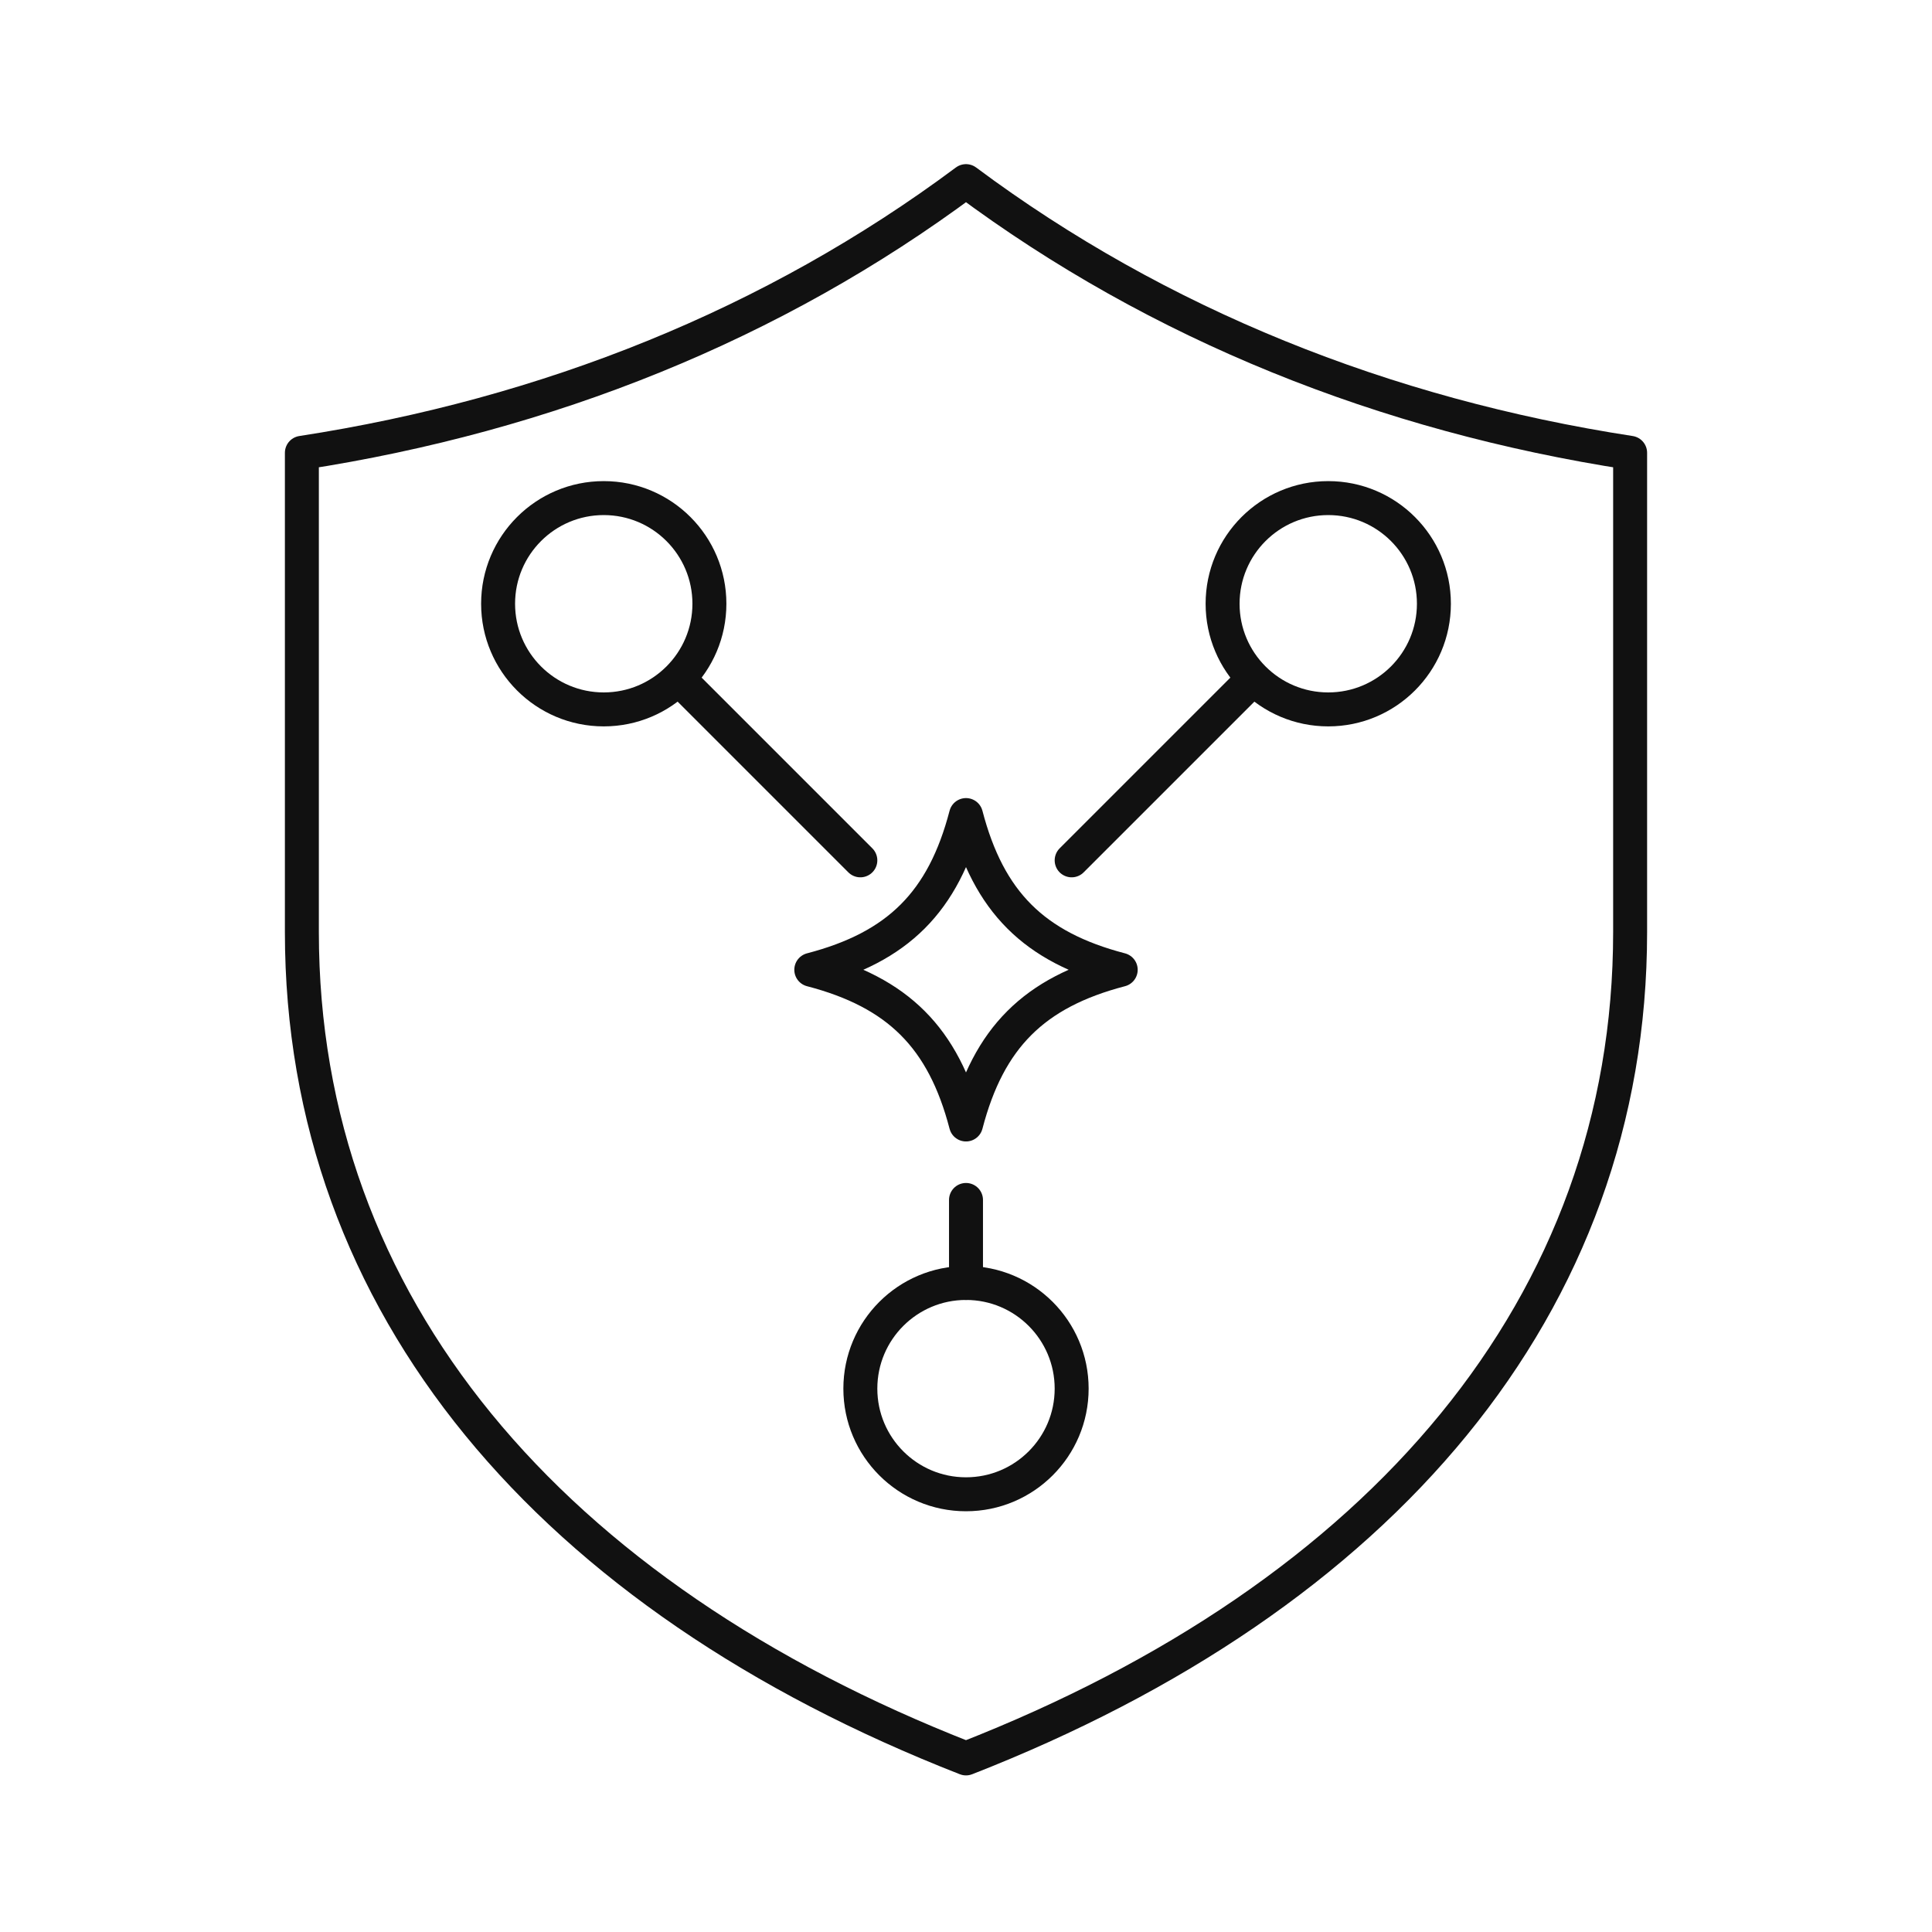
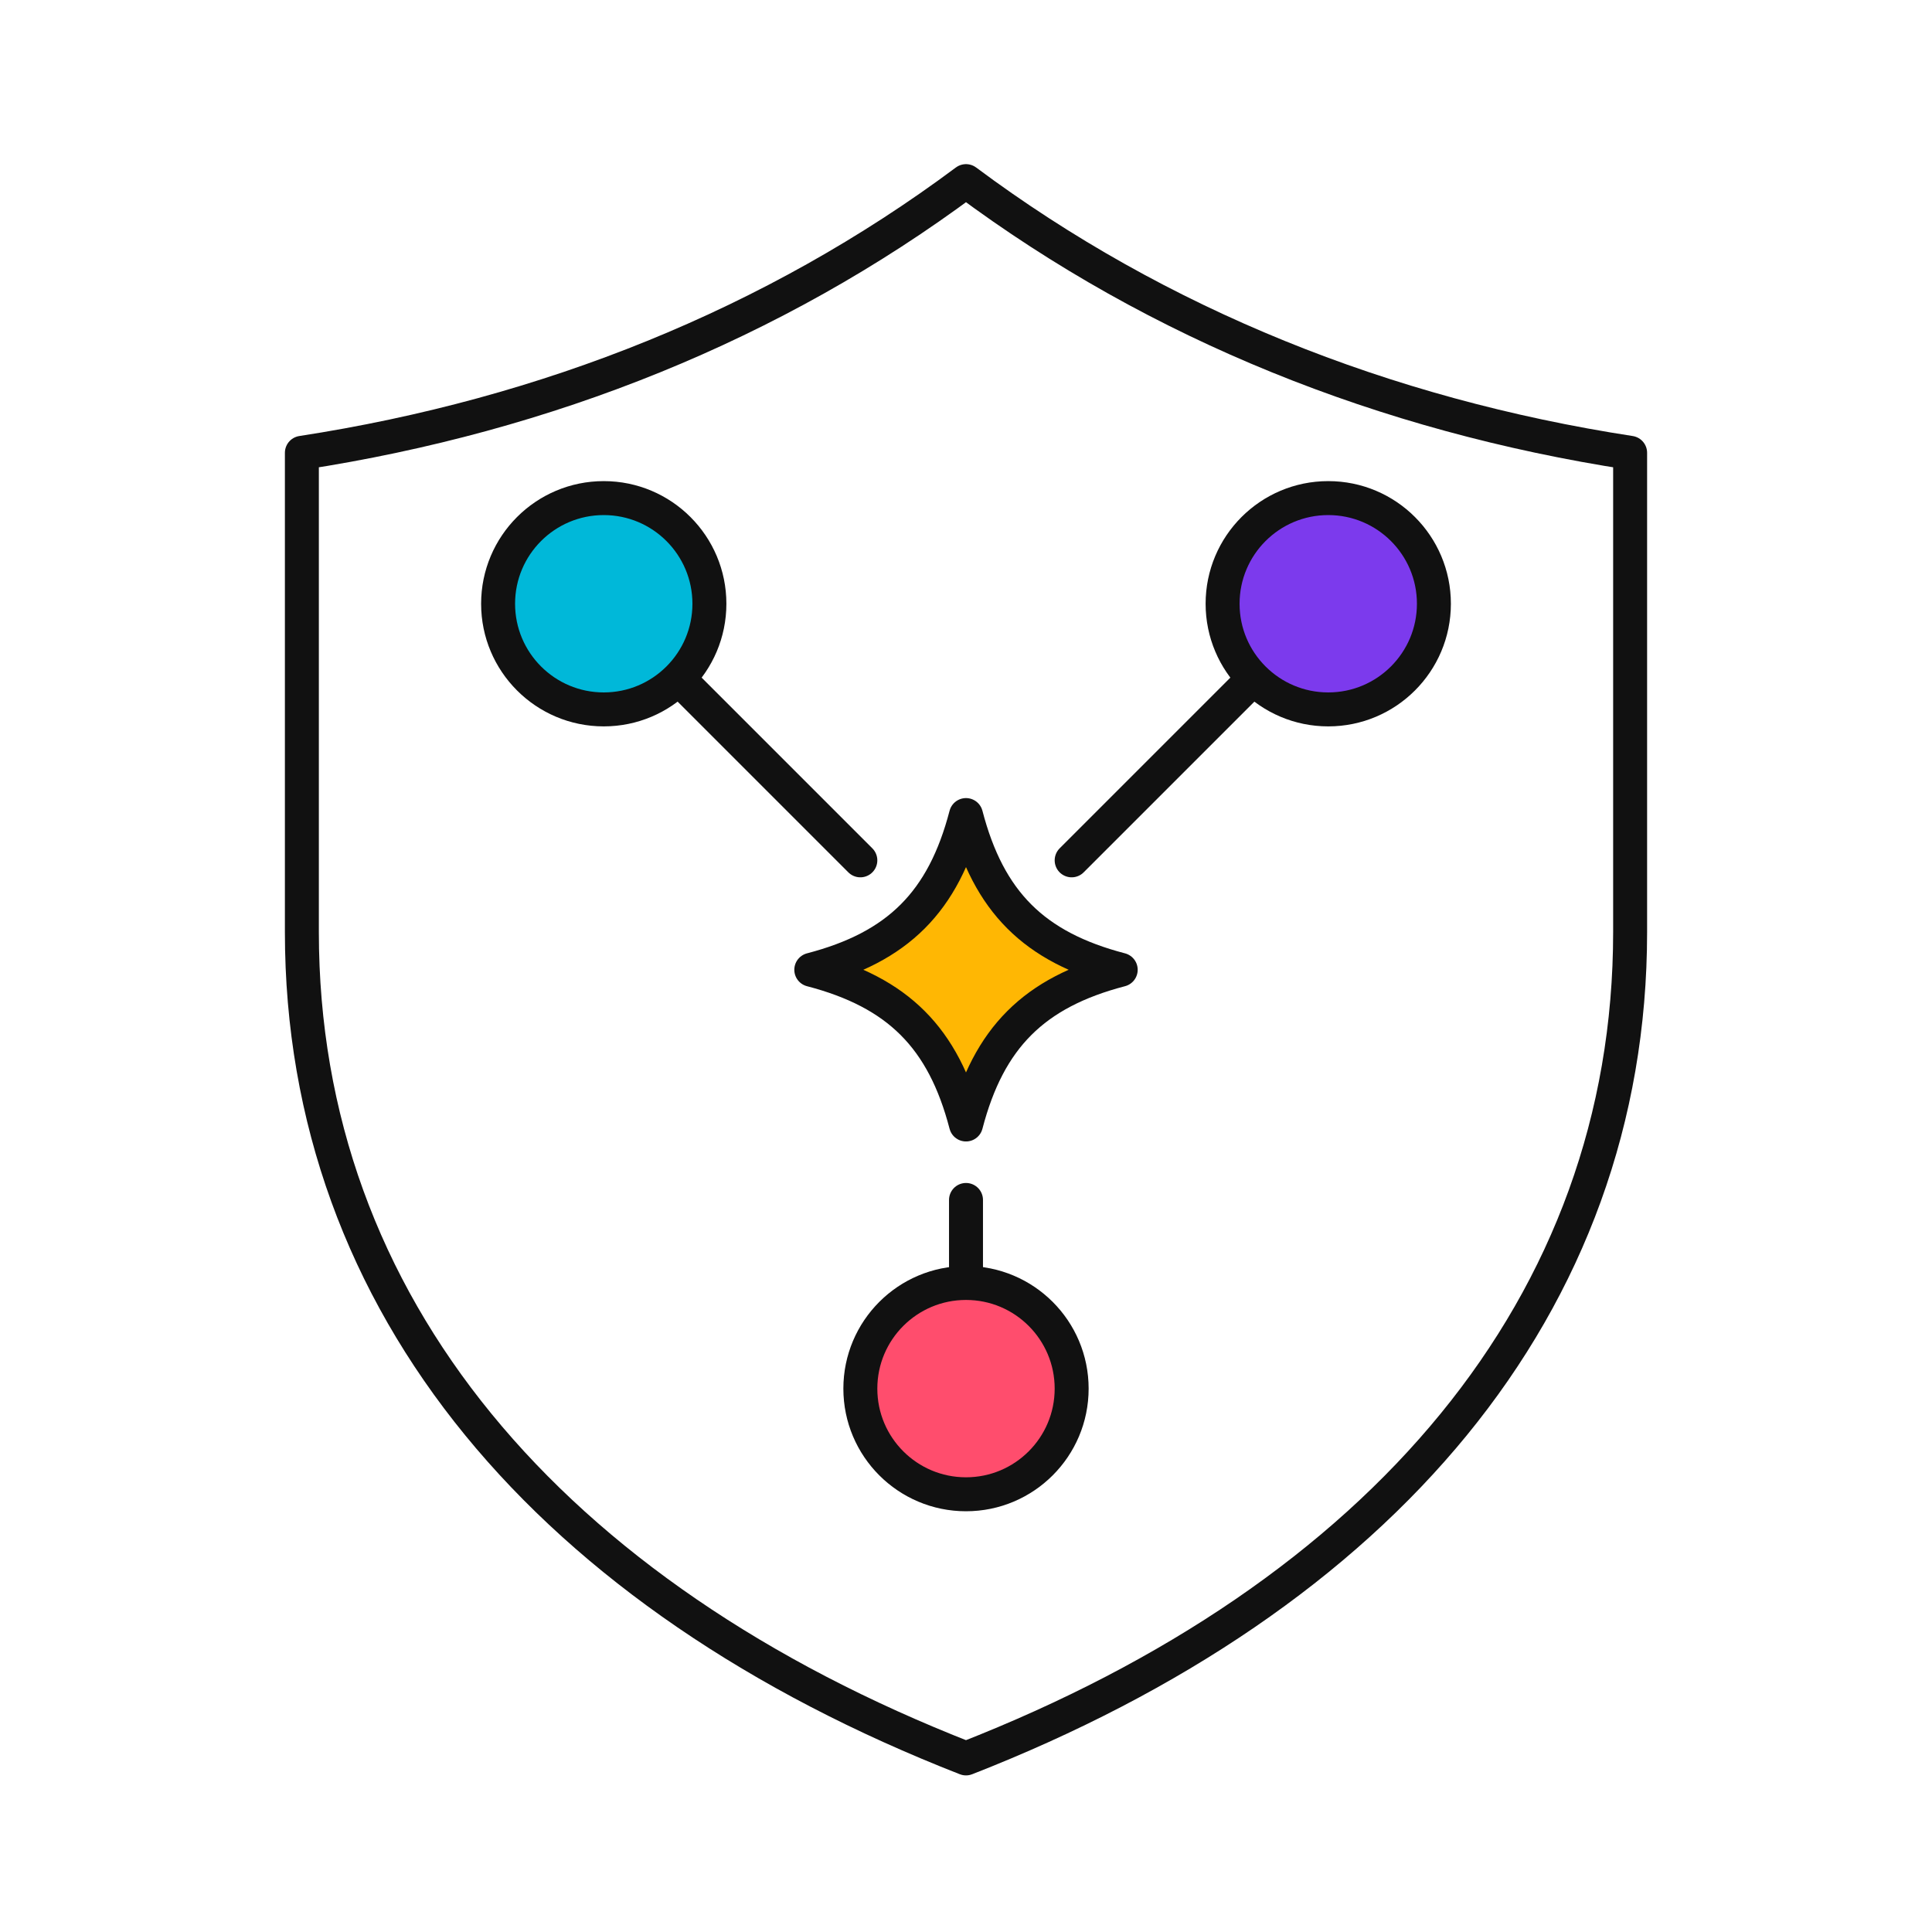
<svg xmlns="http://www.w3.org/2000/svg" viewBox="0 0 512 512" role="img" aria-labelledby="title description">
  <style>
    .line {
      fill: none;
      stroke: #111111;
      stroke-width: 9;
      stroke-linecap: round;
      stroke-linejoin: round;
+     }
+ 
+     .agent-cyan {
+       fill: #00B8D9;
+     }
+ 
+     .agent-violet {
+       fill: #7C3AED;
+     }
+ 
+     .agent-coral {
+       fill: #FF4D6D;
+     }
+ 
+     .shared-spark {
+       fill: #FFB703;
    }

    @media (prefers-color-scheme: dark) {
      .line {
        stroke: #F5F5F5;
      }
    }
  </style>
  <path class="line" d="M256 48C307 86 367 110 432 120V247C432 346 366 423 256 466C146 423 80 346 80 247V120C145 110 205 86 256 48Z" />
  <path class="line" d="M180 180L228 228" />
  <path class="line" d="M332 180L284 228" />
  <path class="line" d="M256 340V318" />
-   <circle class="line" cx="160" cy="160" r="28" />
-   <circle class="line" cx="352" cy="160" r="28" />
-   <circle class="line" cx="256" cy="368" r="28" />
-   <path class="line" d="M256 216C262 239 274 251 297 257C274 263 262 275 256 298C250 275 238 263 215 257C238 251 250 239 256 216Z" />
+   <circle class="line agent-cyan" cx="160" cy="160" r="28" />
+   <circle class="line agent-violet" cx="352" cy="160" r="28" />
+   <circle class="line agent-coral" cx="256" cy="368" r="28" />
+   <path class="line shared-spark" d="M256 216C262 239 274 251 297 257C274 263 262 275 256 298C250 275 238 263 215 257C238 251 250 239 256 216Z" />
</svg>
